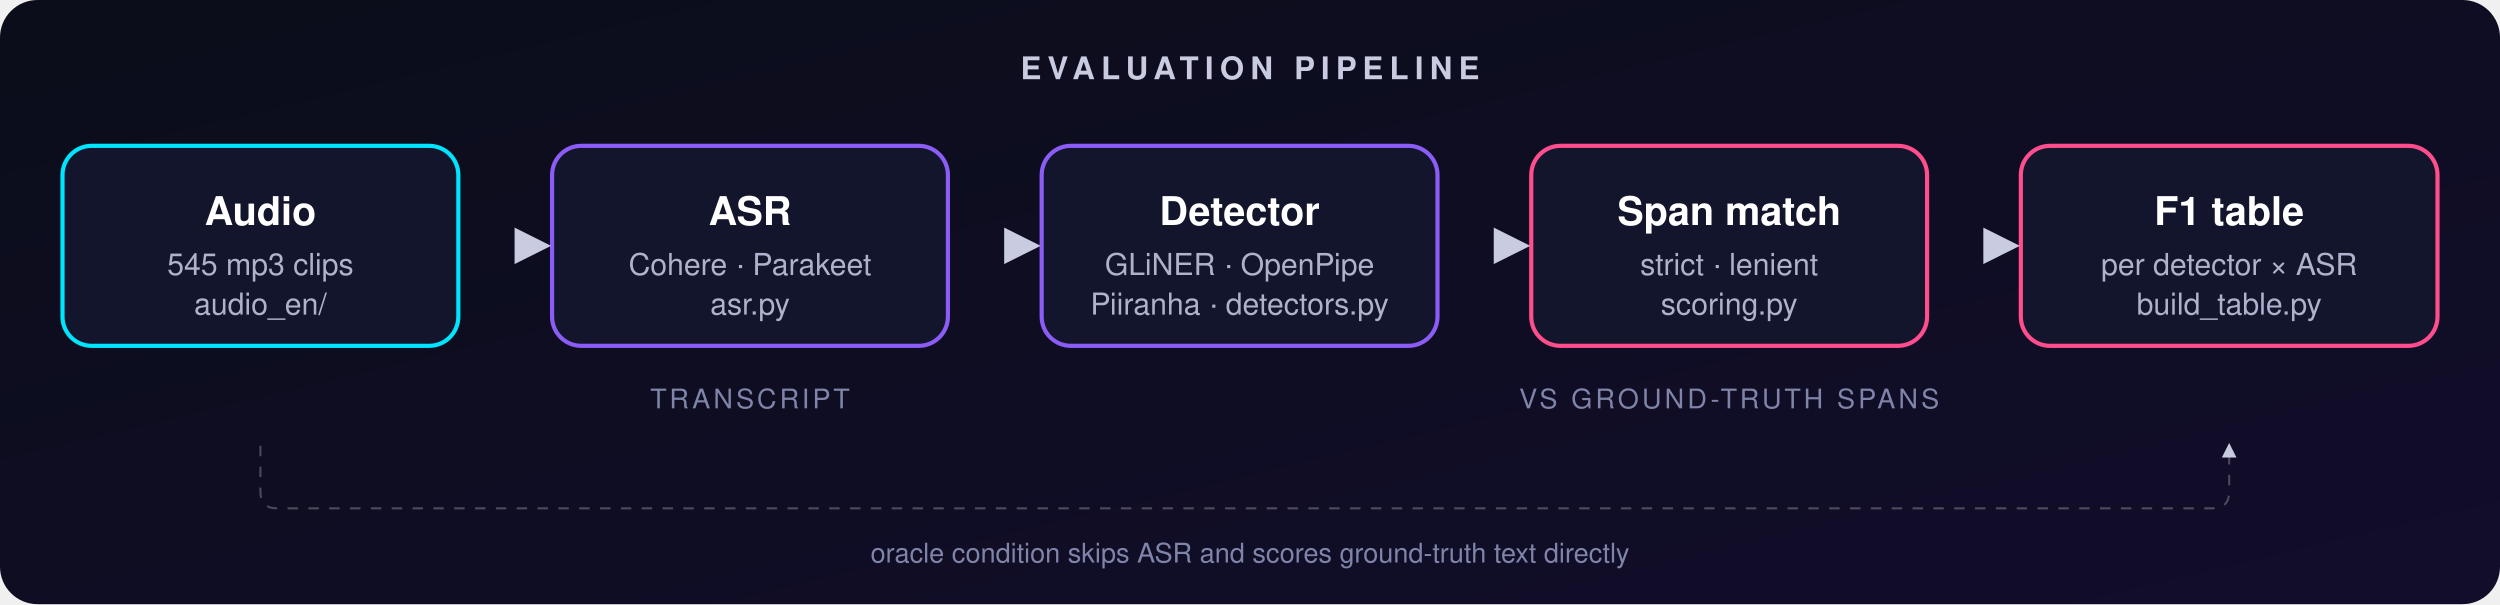
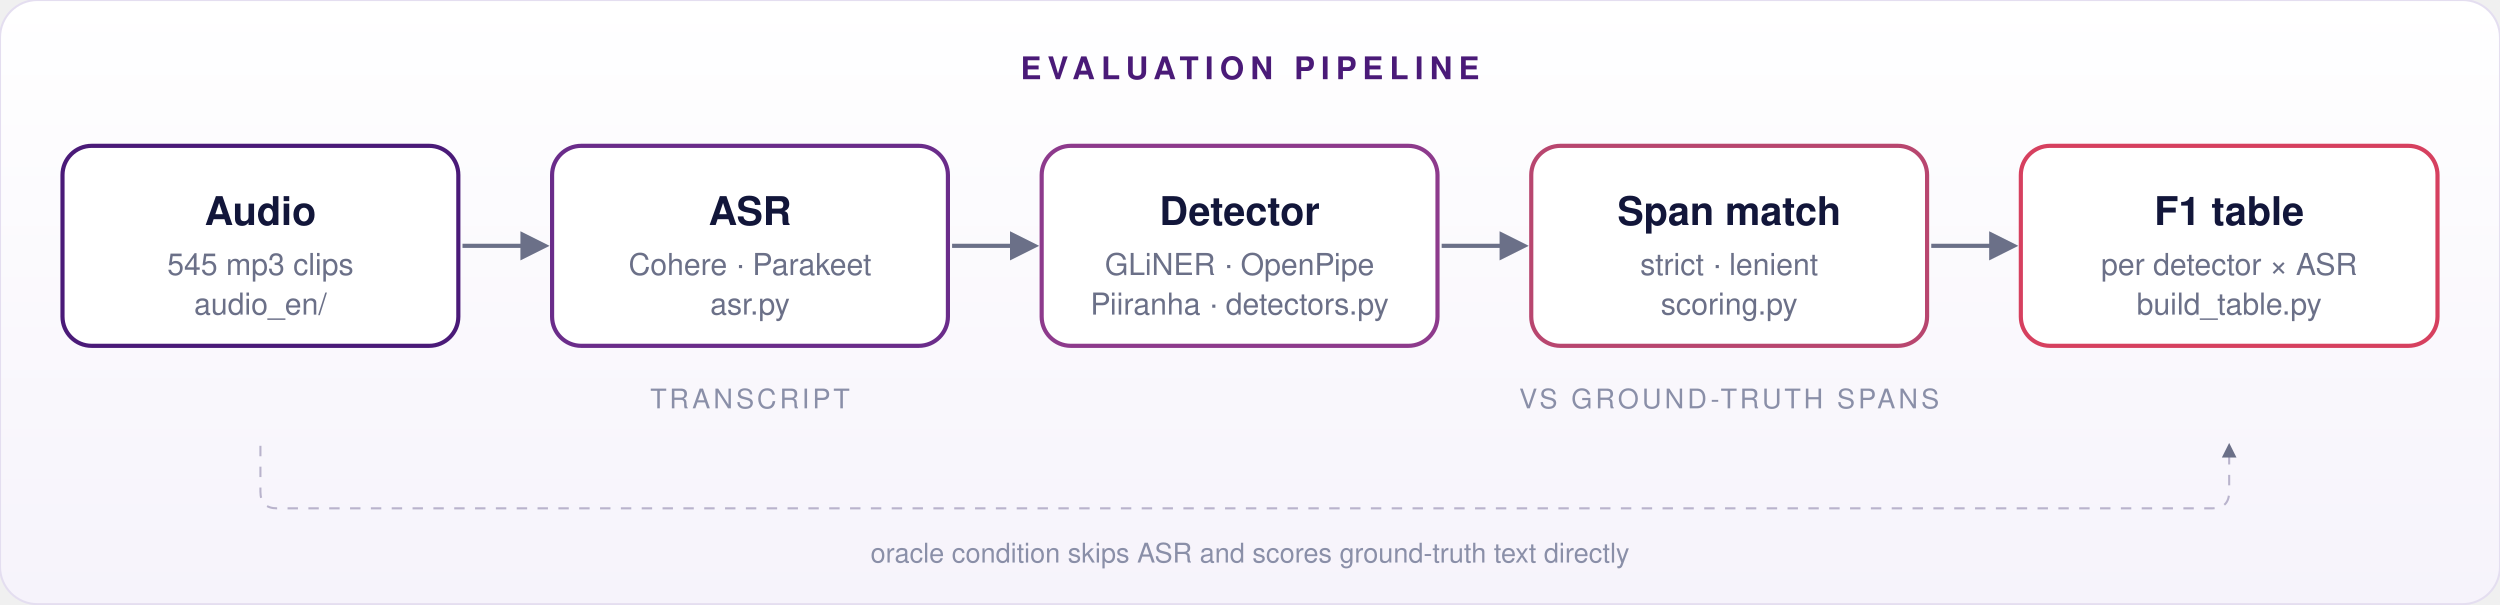
<svg xmlns="http://www.w3.org/2000/svg" width="1200" height="290" viewBox="0 0 1200 290" role="img" aria-labelledby="t d">
  <defs>
-     <linearGradient id="bg" x1="0" y1="0" x2="1" y2="1">
-       <stop offset="0" stop-color="#0b0d1a" />
-       <stop offset="1" stop-color="#120d2b" />
-     </linearGradient>
-     <linearGradient id="ln" x1="0" x2="1">
-       <stop offset="0" stop-color="#00e5ff" />
-       <stop offset="1" stop-color="#ff4d8d" />
+     <linearGradient id="bg" x1="0" y1="0" x2="0" y2="1">
+       <stop offset="0" stop-color="#ffffff" />
+       <stop offset="1" stop-color="#f6f3fb" />
    </linearGradient>
    <marker id="ar" viewBox="0 0 10 10" refX="8" refY="5" markerWidth="7" markerHeight="7" orient="auto">
-       <path d="M0 0L10 5L0 10z" fill="#c9cbe0" />
+       <path d="M0 0L10 5L0 10z" fill="#6b7088" />
    </marker>
  </defs>
-   <rect width="1200" height="290" rx="18" fill="url(#bg)" />
+   <rect width="1200" height="290" rx="18" fill="url(#bg)" stroke="#e4def0" />
  <g font-family="Helvetica, Arial, sans-serif" text-anchor="middle">
-     <g stroke-width="2" fill="#12152b">
-       <rect x="30" y="70" width="190" height="96" rx="14" stroke="#00e5ff" />
-       <rect x="265" y="70" width="190" height="96" rx="14" stroke="#8b5cf6" />
-       <rect x="500" y="70" width="190" height="96" rx="14" stroke="#8b5cf6" />
-       <rect x="735" y="70" width="190" height="96" rx="14" stroke="#ff4d8d" />
-       <rect x="970" y="70" width="200" height="96" rx="14" stroke="#ff4d8d" />
+     <g stroke-width="2" fill="#fff">
+       <rect x="30" y="70" width="190" height="96" rx="14" stroke="#4a1a78" />
+       <rect x="265" y="70" width="190" height="96" rx="14" stroke="#6a2c8a" />
+       <rect x="500" y="70" width="190" height="96" rx="14" stroke="#8d3a8c" />
+       <rect x="735" y="70" width="190" height="96" rx="14" stroke="#b8466f" />
+       <rect x="970" y="70" width="200" height="96" rx="14" stroke="#d6405f" />
    </g>
-     <g fill="#fff" font-size="19" font-weight="700">
+     <g fill="#12163a" font-size="19" font-weight="700">
      <text x="125" y="108">Audio</text>
      <text x="360" y="108">ASR</text>
      <text x="595" y="108">Detector</text>
      <text x="830" y="108">Span match</text>
      <text x="1070" y="108">F1 table</text>
    </g>
-     <g fill="#aeb2cc" font-size="14.5">
+     <g fill="#6b7088" font-size="14.5">
      <text x="125" y="132">545 mp3 clips</text>
      <text x="125" y="151">audio_en/</text>
      <text x="360" y="132">Cohere · Parakeet</text>
      <text x="360" y="151">asr.py</text>
      <text x="595" y="132">GLiNER · OpenPipe</text>
      <text x="595" y="151">Piiranha · detectors.py</text>
      <text x="830" y="132">strict · lenient</text>
      <text x="830" y="151">scoring.py</text>
      <text x="1070" y="132">per detector × ASR</text>
      <text x="1070" y="151">build_table.py</text>
    </g>
-     <g stroke="url(#ln)" stroke-width="2.5" marker-end="url(#ar)" fill="none">
+     <g stroke="#6b7088" stroke-width="2" marker-end="url(#ar)" fill="none">
      <path d="M222 118H261" />
      <path d="M457 118H496" />
      <path d="M692 118H731" />
      <path d="M927 118H966" />
    </g>
-     <g font-size="13" fill="#7f84a8" letter-spacing="1.5">
+     <g font-size="13" fill="#8a8fa8" letter-spacing="1.5">
      <text x="360" y="196">TRANSCRIPT</text>
      <text x="830" y="196">VS GROUND-TRUTH SPANS</text>
    </g>
-     <path d="M125 40 H1070" stroke="#ffffff" stroke-opacity=".0" />
-     <text x="600" y="38" fill="#c9cbe0" font-size="15" font-weight="700" letter-spacing="3">EVALUATION PIPELINE</text>
-     <path d="M125 214 V236 Q125 244 133 244 H1062 Q1070 244 1070 236 V214" stroke="#ffffff" stroke-opacity=".25" stroke-dasharray="5 5" fill="none" marker-end="url(#ar)" />
-     <text x="600" y="270" fill="#7f84a8" font-size="13">oracle condition skips ASR and scores ground-truth text directly</text>
+     <text x="600" y="38" fill="#4a1a78" font-size="15" font-weight="700" letter-spacing="3">EVALUATION PIPELINE</text>
+     <path d="M125 214 V236 Q125 244 133 244 H1062 Q1070 244 1070 236 V214" stroke="#b9b3cc" stroke-dasharray="5 5" fill="none" marker-end="url(#ar)" />
+     <text x="600" y="270" fill="#8a8fa8" font-size="13">oracle condition skips ASR and scores ground-truth text directly</text>
  </g>
</svg>
